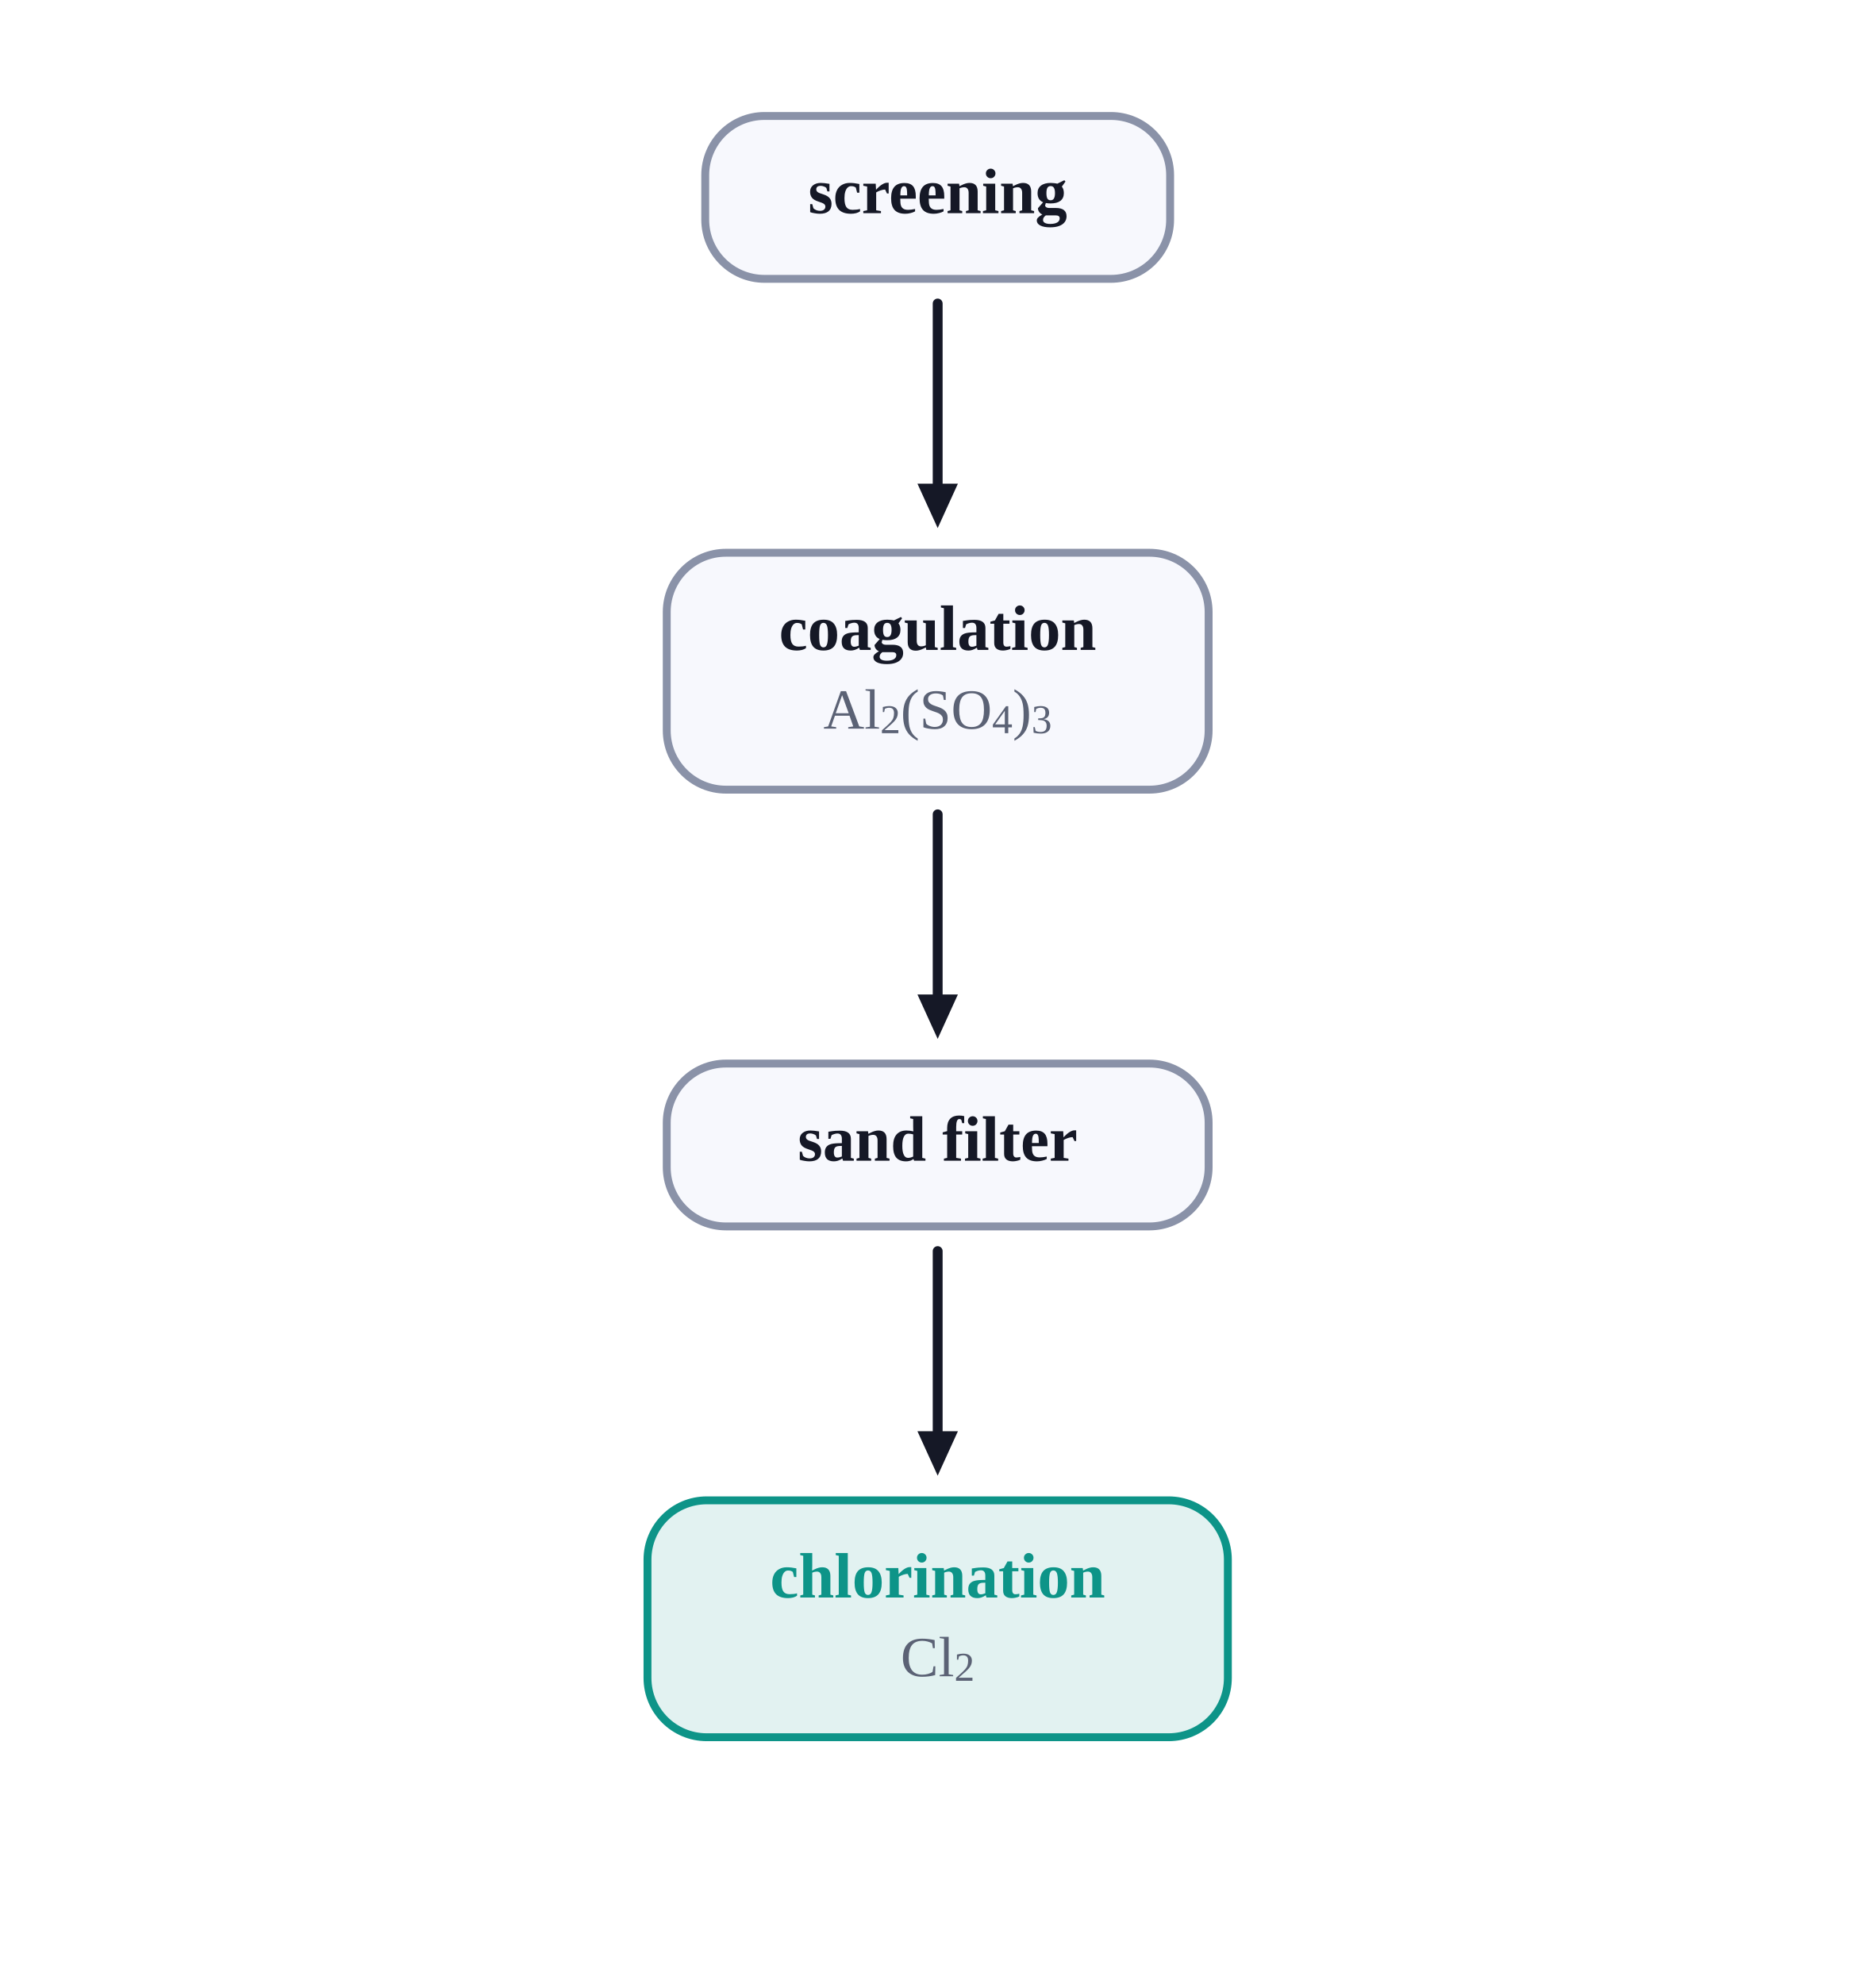
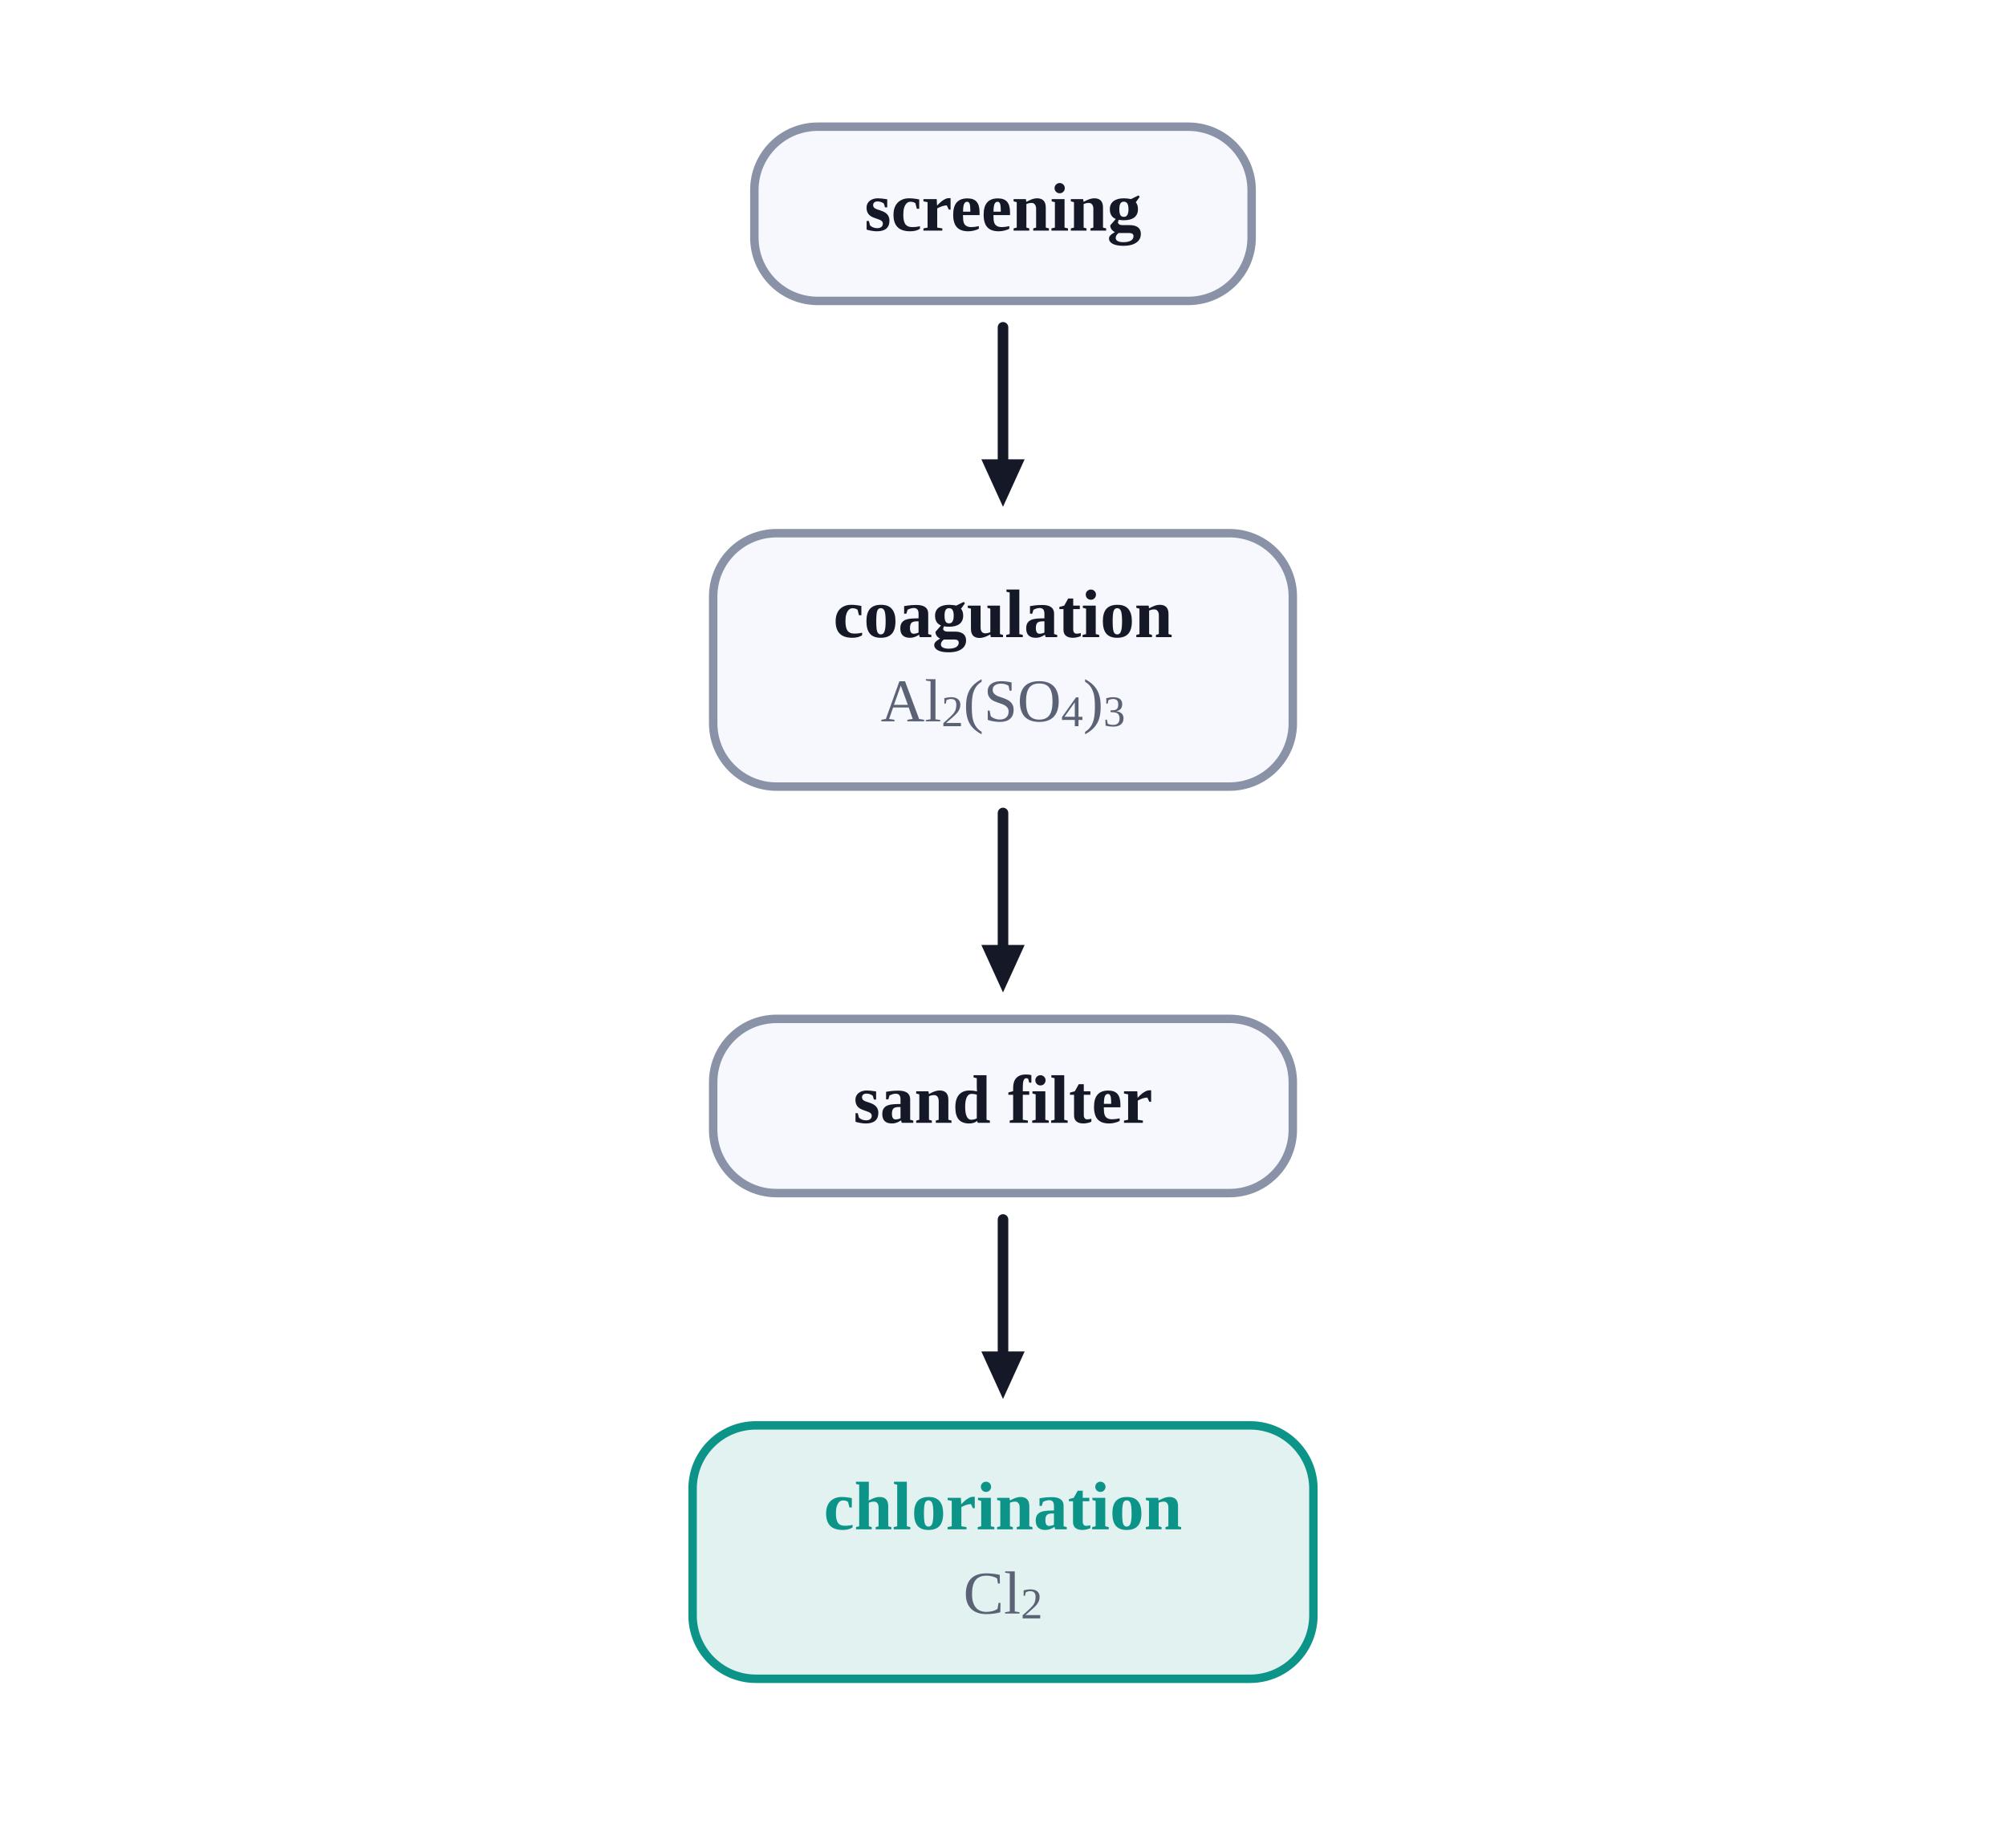
- <svg xmlns="http://www.w3.org/2000/svg" viewBox="0 0 380.0 402.0" width="380.0" height="402.0" role="img" aria-label="A flow: screening → coagulation and sedimentation → sand filtration → chlorination → drinking water." style="color:var(--vx-ink, #151826);font-family:inherit;max-width:100%;height:auto">
-   <path d="M190.0 61.5 L190.0 98.9" stroke="var(--vx-ink, #151826)" stroke-width="2" stroke-linecap="round" fill="none" />
-   <path d="M190.0 107.0 L185.9 98.0 L194.1 98.0 Z" fill="var(--vx-ink, #151826)" />
-   <path d="M190.0 165.0 L190.0 202.4" stroke="var(--vx-ink, #151826)" stroke-width="2" stroke-linecap="round" fill="none" />
-   <path d="M190.0 210.5 L185.9 201.5 L194.1 201.5 Z" fill="var(--vx-ink, #151826)" />
-   <path d="M190.0 253.5 L190.0 290.9" stroke="var(--vx-ink, #151826)" stroke-width="2" stroke-linecap="round" fill="none" />
-   <path d="M190.0 299.0 L185.9 290.0 L194.1 290.0 Z" fill="var(--vx-ink, #151826)" />
-   <rect x="142.9" y="23.5" width="94.2" height="33.0" rx="12" fill="#f7f8fd" fill-opacity="1" stroke="var(--vx-line, #8a92a8)" stroke-width="1.6" />
-   <text x="190.0" y="39.5" font-size="13" font-weight="700" text-anchor="middle" dominant-baseline="middle" fill="var(--vx-ink, #151826)">screening</text>
-   <rect x="135.1" y="112.0" width="109.8" height="48.0" rx="12" fill="#f7f8fd" fill-opacity="1" stroke="var(--vx-line, #8a92a8)" stroke-width="1.6" />
-   <text x="190.0" y="128.0" font-size="13" font-weight="700" text-anchor="middle" dominant-baseline="middle" fill="var(--vx-ink, #151826)">coagulation</text>
-   <text x="190.0" y="145.0" font-size="11.5" font-weight="500" text-anchor="middle" dominant-baseline="middle" fill="var(--vx-soft, #5b6275)">Al<tspan baseline-shift="sub" font-size="8.3">2</tspan>(SO<tspan baseline-shift="sub" font-size="8.3">4</tspan>)<tspan baseline-shift="sub" font-size="8.3">3</tspan>
+ <svg xmlns="http://www.w3.org/2000/svg" viewBox="0 0 380.0 350.0" width="380.0" height="350.0" role="img" aria-label="A flow: screening → coagulation and sedimentation → sand filtration → chlorination → drinking water." style="color:var(--vx-ink, #151826);font-family:inherit;max-width:100%;height:auto">
+   <path d="M190.0 62.0 L190.0 87.9" stroke="var(--vx-ink, #151826)" stroke-width="2" stroke-linecap="round" fill="none" />
+   <path d="M190.0 96.0 L185.9 87.0 L194.1 87.0 Z" fill="var(--vx-ink, #151826)" />
+   <path d="M190.0 154.0 L190.0 179.9" stroke="var(--vx-ink, #151826)" stroke-width="2" stroke-linecap="round" fill="none" />
+   <path d="M190.0 188.0 L185.9 179.0 L194.1 179.0 Z" fill="var(--vx-ink, #151826)" />
+   <path d="M190.0 231.0 L190.0 256.9" stroke="var(--vx-ink, #151826)" stroke-width="2" stroke-linecap="round" fill="none" />
+   <path d="M190.0 265.0 L185.9 256.0 L194.1 256.0 Z" fill="var(--vx-ink, #151826)" />
+   <rect x="142.9" y="24.0" width="94.2" height="33.0" rx="12" fill="#f7f8fd" fill-opacity="1" stroke="var(--vx-line, #8a92a8)" stroke-width="1.6" />
+   <text x="190.0" y="40.0" font-size="13" font-weight="700" text-anchor="middle" dominant-baseline="middle" fill="var(--vx-ink, #151826)">screening</text>
+   <rect x="135.1" y="101.0" width="109.8" height="48.0" rx="12" fill="#f7f8fd" fill-opacity="1" stroke="var(--vx-line, #8a92a8)" stroke-width="1.6" />
+   <text x="190.0" y="117.0" font-size="13" font-weight="700" text-anchor="middle" dominant-baseline="middle" fill="var(--vx-ink, #151826)">coagulation</text>
+   <text x="190.0" y="134.0" font-size="11.5" font-weight="500" text-anchor="middle" dominant-baseline="middle" fill="var(--vx-soft, #5b6275)">Al<tspan baseline-shift="sub" font-size="8.3">2</tspan>(SO<tspan baseline-shift="sub" font-size="8.3">4</tspan>)<tspan baseline-shift="sub" font-size="8.3">3</tspan>
  </text>
-   <rect x="135.1" y="215.5" width="109.8" height="33.0" rx="12" fill="#f7f8fd" fill-opacity="1" stroke="var(--vx-line, #8a92a8)" stroke-width="1.6" />
-   <text x="190.0" y="231.5" font-size="13" font-weight="700" text-anchor="middle" dominant-baseline="middle" fill="var(--vx-ink, #151826)">sand filter</text>
-   <rect x="131.2" y="304.0" width="117.6" height="48.0" rx="12" fill="var(--vx-a4, #0d9488)" fill-opacity="0.12" stroke="var(--vx-a4, #0d9488)" stroke-width="1.6" />
-   <text x="190.0" y="320.0" font-size="13" font-weight="700" text-anchor="middle" dominant-baseline="middle" fill="var(--vx-a4, #0d9488)">chlorination</text>
-   <text x="190.0" y="337.0" font-size="11.5" font-weight="500" text-anchor="middle" dominant-baseline="middle" fill="var(--vx-soft, #5b6275)">Cl<tspan baseline-shift="sub" font-size="8.3">2</tspan>
+   <rect x="135.1" y="193.0" width="109.8" height="33.0" rx="12" fill="#f7f8fd" fill-opacity="1" stroke="var(--vx-line, #8a92a8)" stroke-width="1.6" />
+   <text x="190.0" y="209.0" font-size="13" font-weight="700" text-anchor="middle" dominant-baseline="middle" fill="var(--vx-ink, #151826)">sand filter</text>
+   <rect x="131.2" y="270.0" width="117.6" height="48.0" rx="12" fill="var(--vx-a4, #0d9488)" fill-opacity="0.12" stroke="var(--vx-a4, #0d9488)" stroke-width="1.6" />
+   <text x="190.0" y="286.0" font-size="13" font-weight="700" text-anchor="middle" dominant-baseline="middle" fill="var(--vx-a4, #0d9488)">chlorination</text>
+   <text x="190.0" y="303.0" font-size="11.5" font-weight="500" text-anchor="middle" dominant-baseline="middle" fill="var(--vx-soft, #5b6275)">Cl<tspan baseline-shift="sub" font-size="8.3">2</tspan>
  </text>
</svg>
